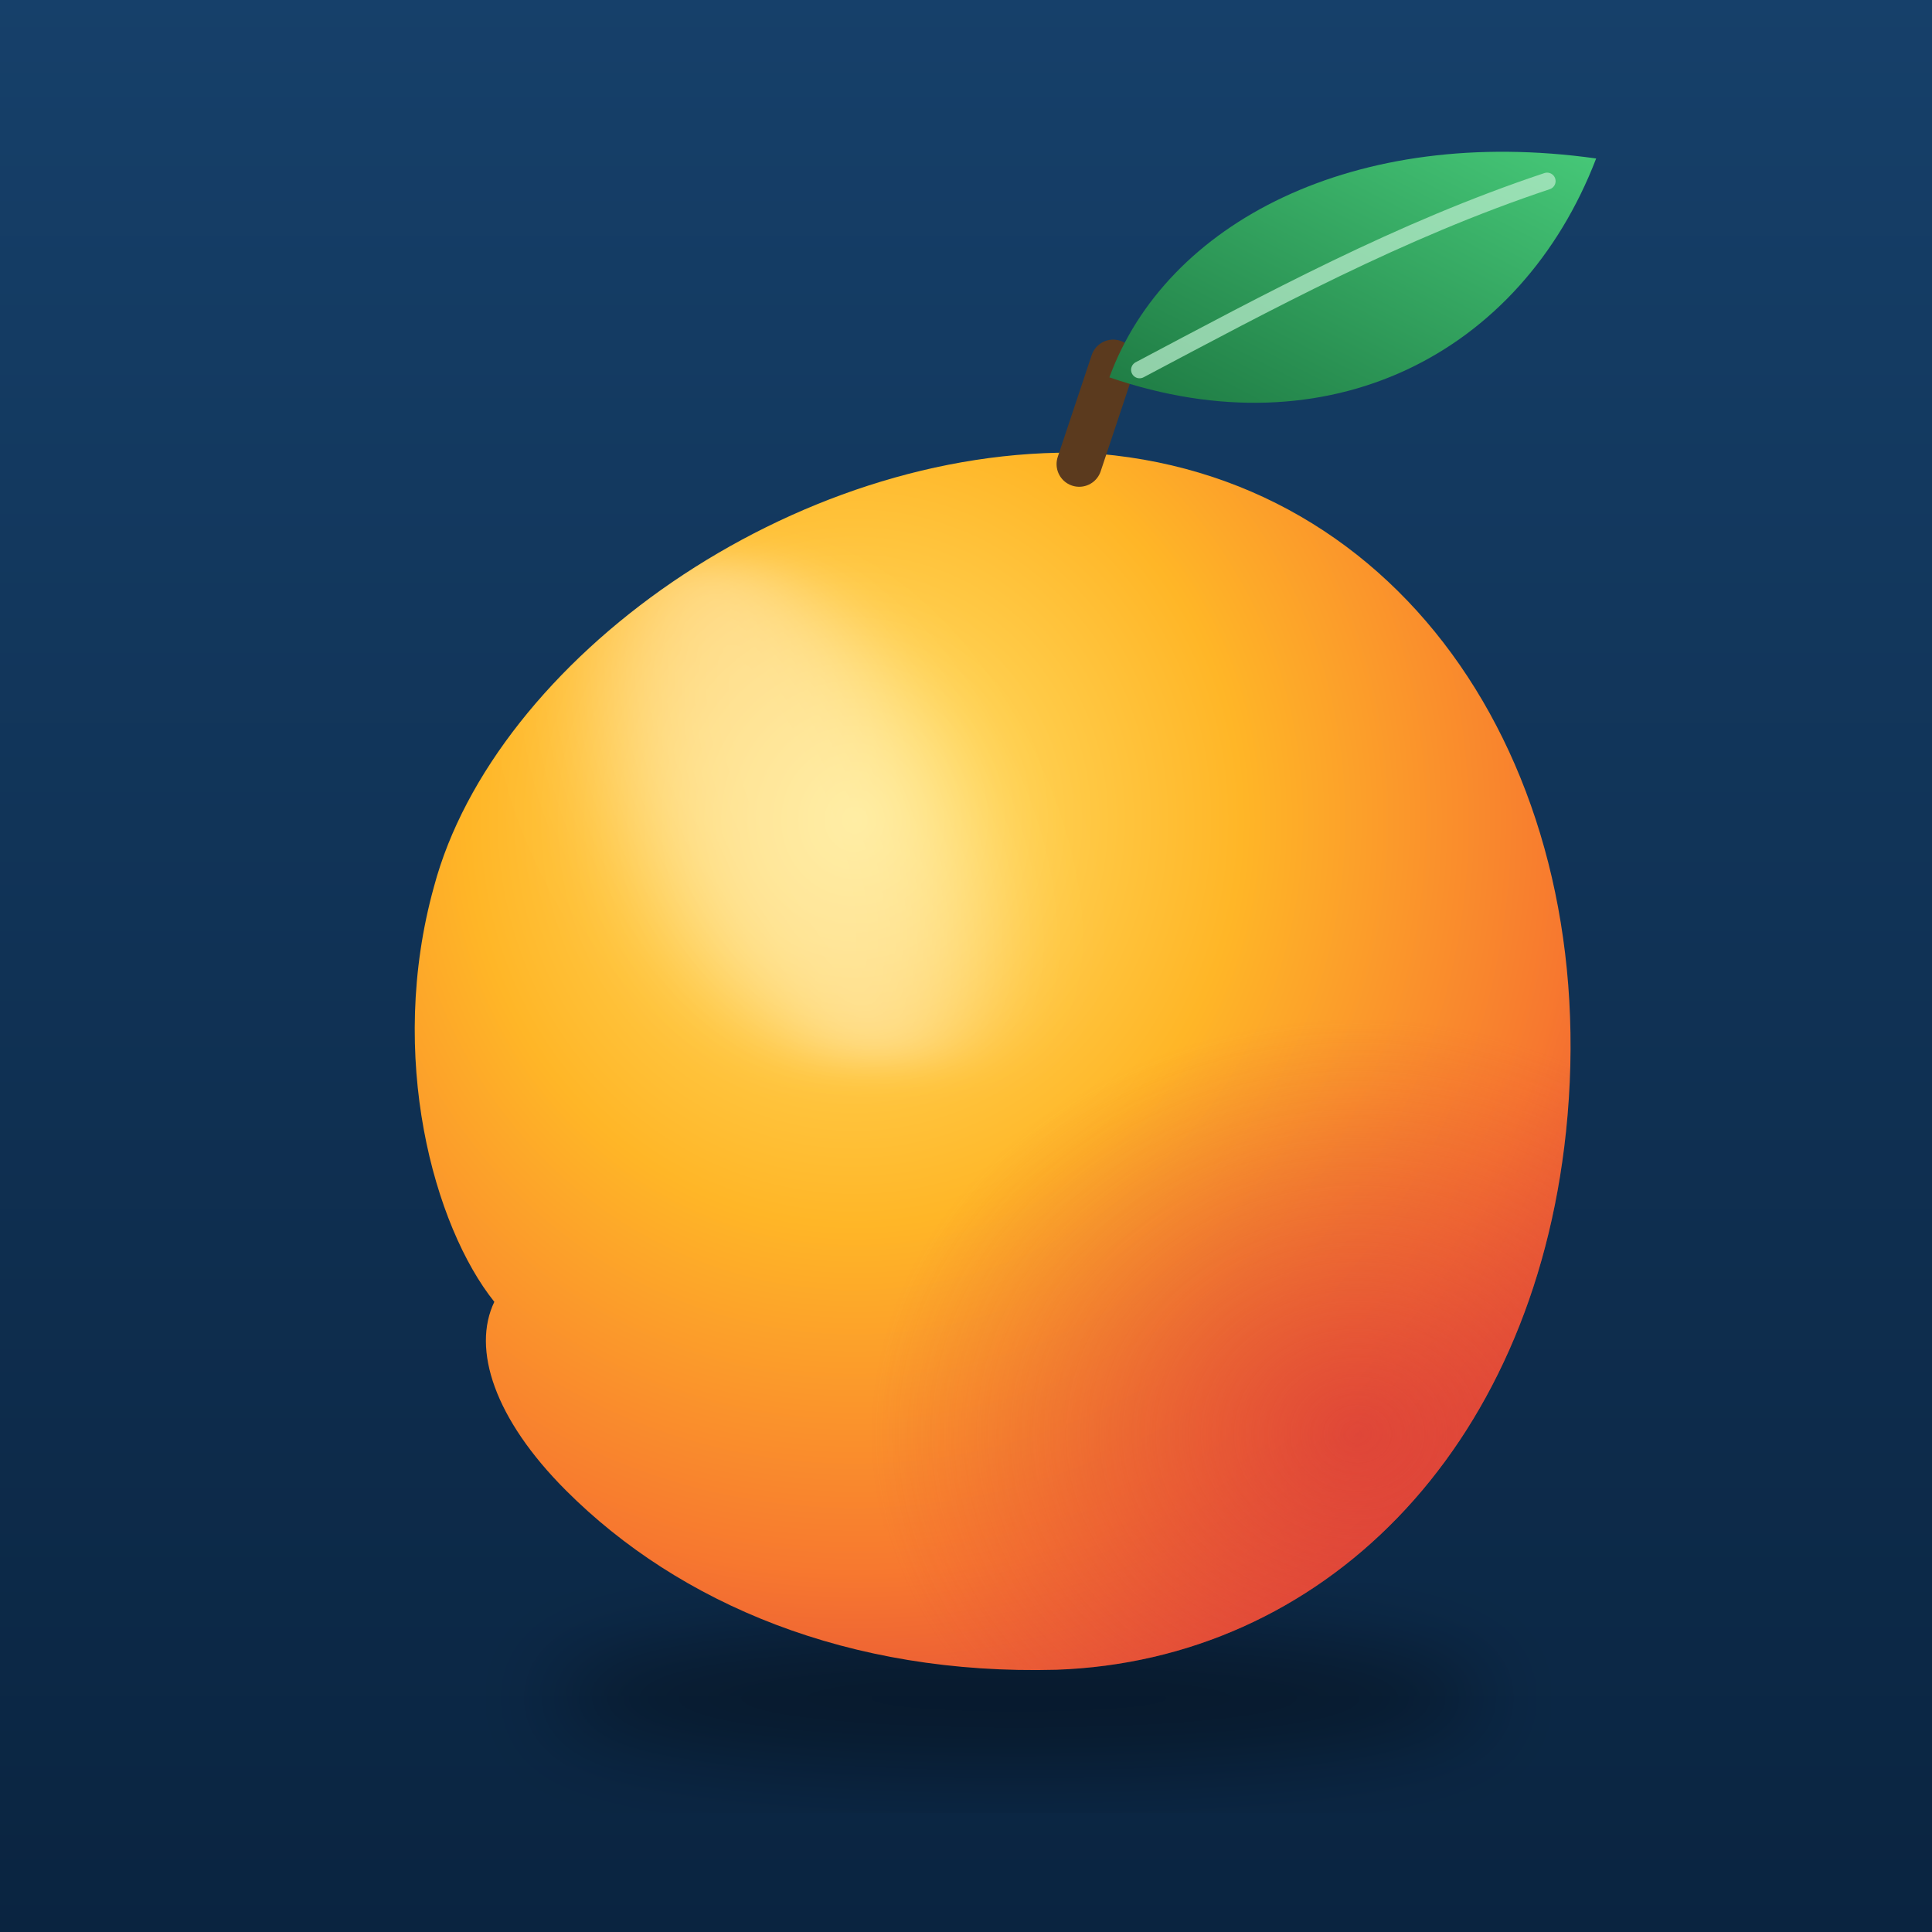
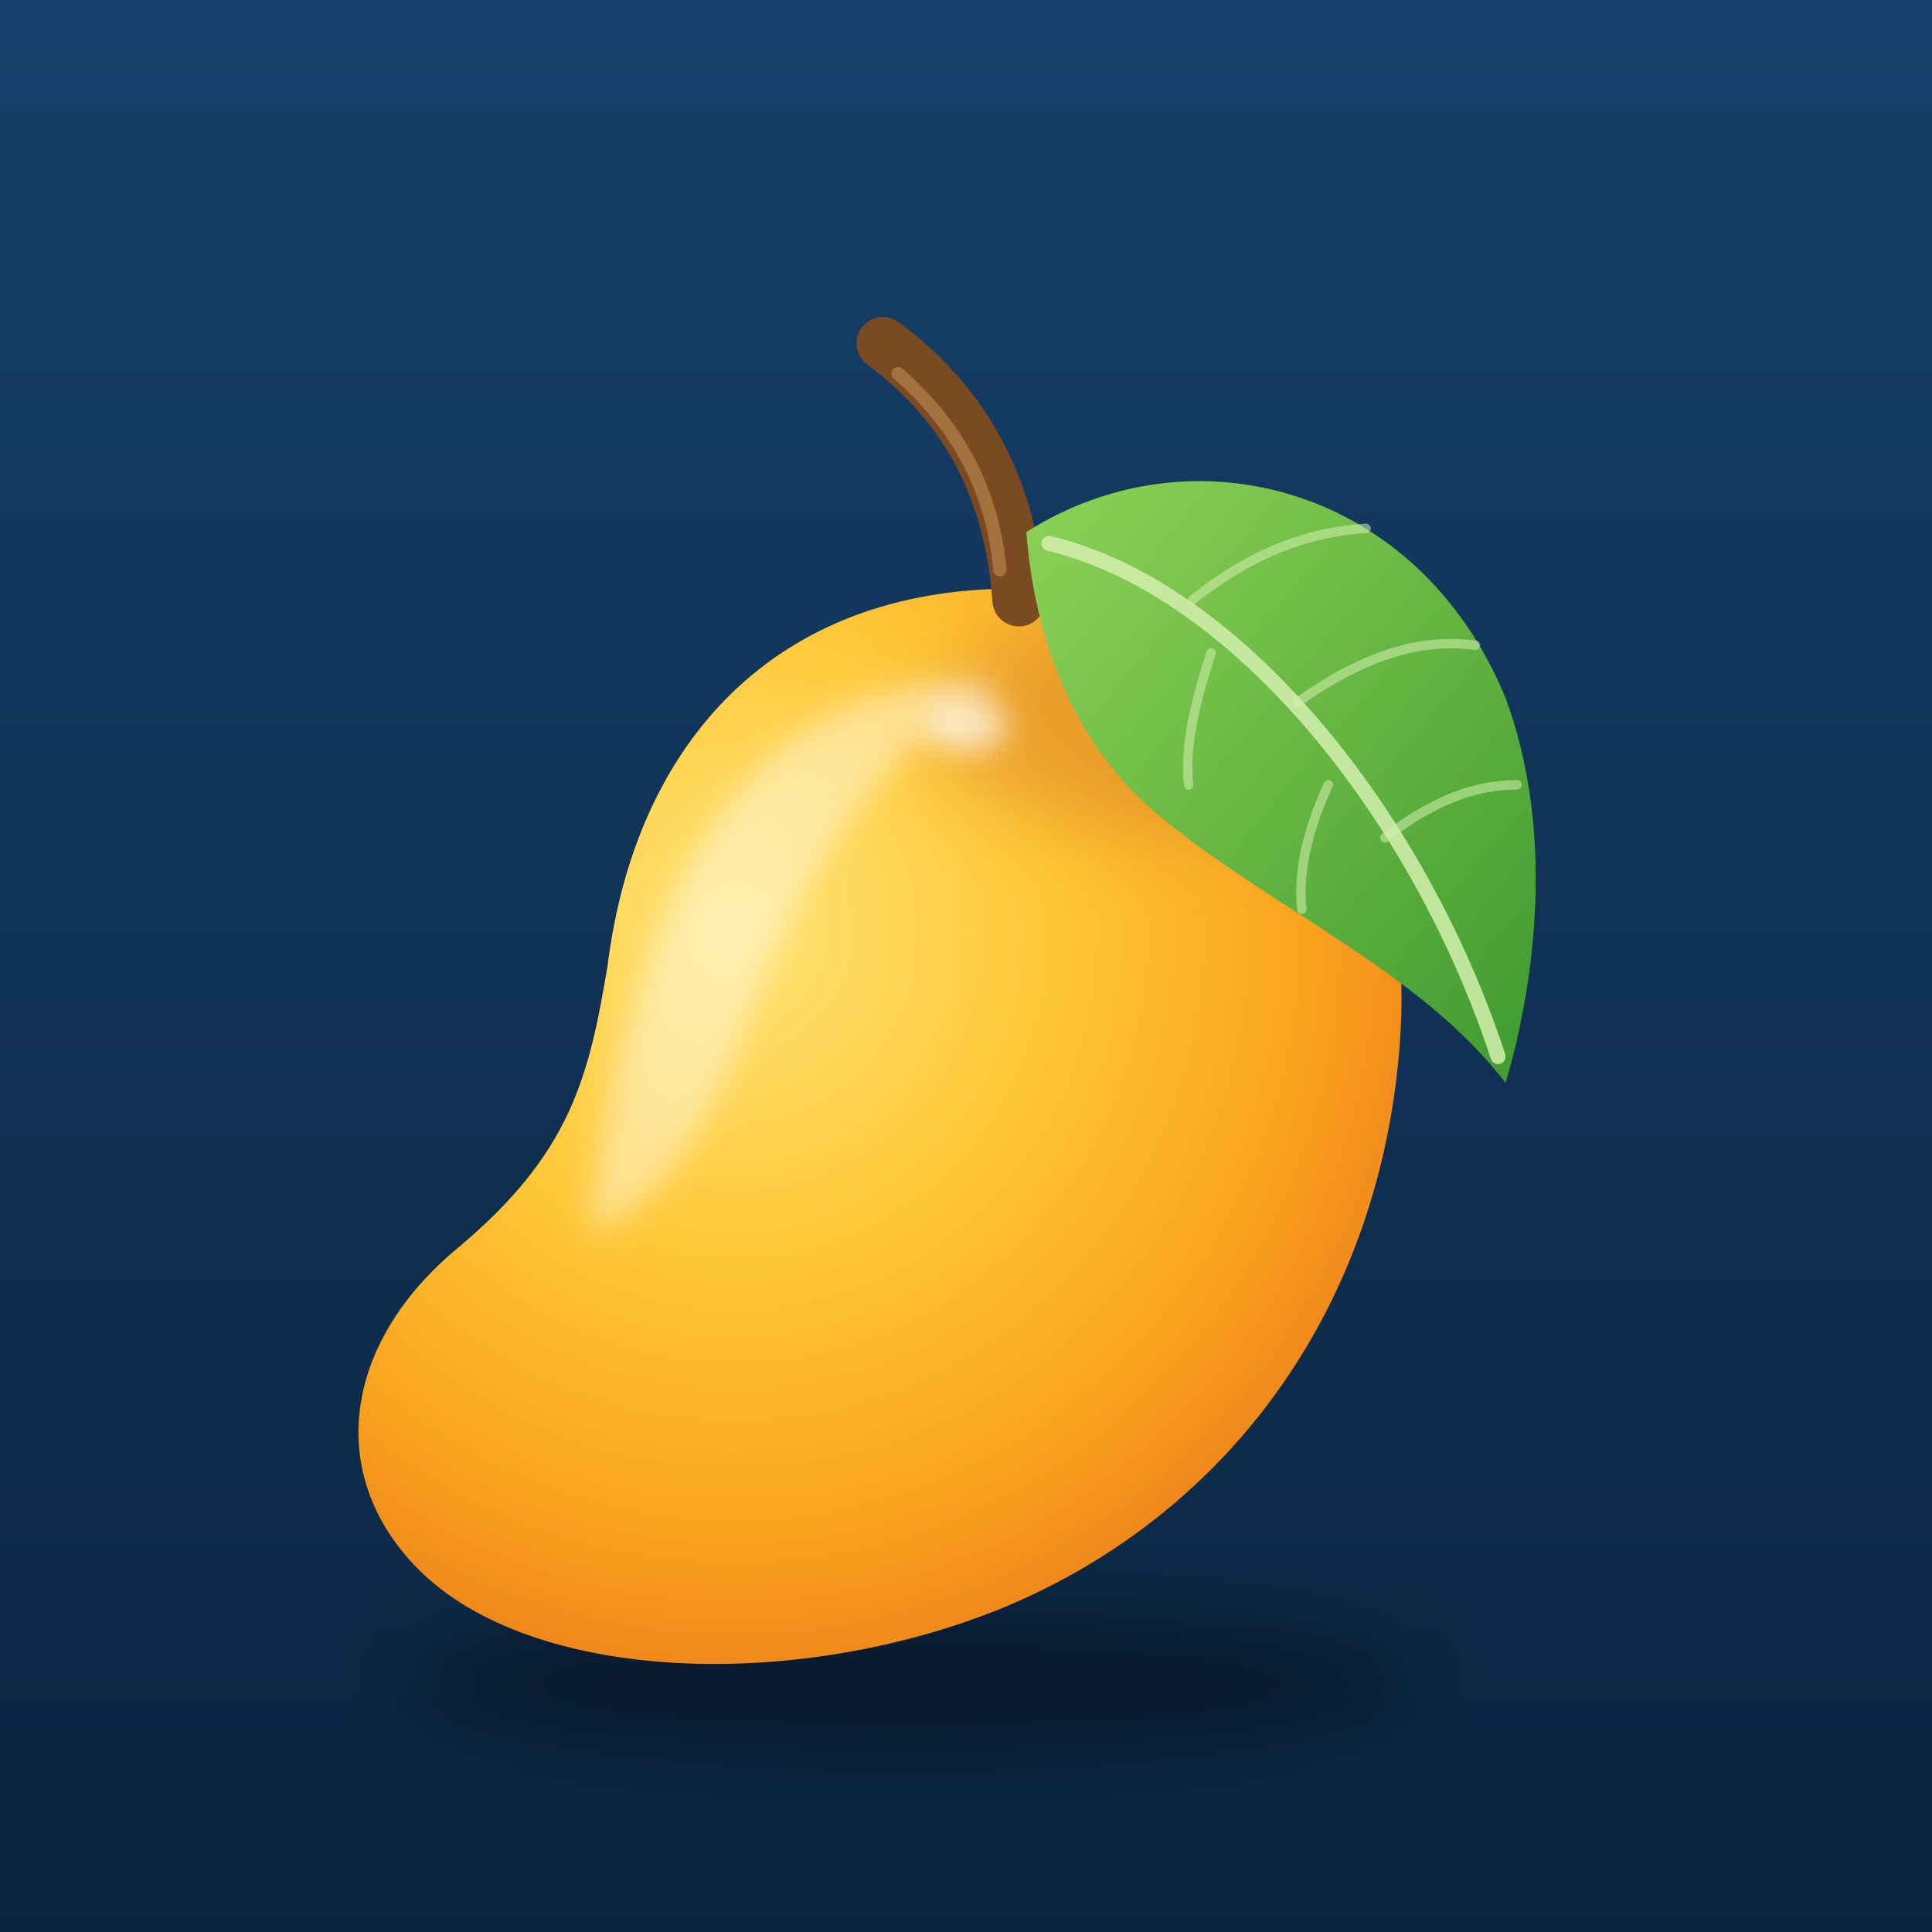
<svg xmlns="http://www.w3.org/2000/svg" viewBox="0 0 1024 1024" width="1024" height="1024">
  <defs>
    <linearGradient id="bg" x1="0" y1="0" x2="0" y2="1">
      <stop offset="0" stop-color="#16406A" />
      <stop offset="1" stop-color="#0A2440" />
    </linearGradient>
-     <radialGradient id="fruit" cx="0.38" cy="0.3" r="0.8">
-       <stop offset="0" stop-color="#FFE36E" />
-       <stop offset="0.42" stop-color="#FFB627" />
-       <stop offset="0.78" stop-color="#F7782F" />
-       <stop offset="1" stop-color="#E2483A" />
+     <radialGradient id="fruit" cx="0.36" cy="0.32" r="0.78">
+       <stop offset="0" stop-color="#FFE477" />
+       <stop offset="0.38" stop-color="#FFC838" />
+       <stop offset="0.72" stop-color="#F9A21E" />
+       <stop offset="1" stop-color="#E8741A" />
    </radialGradient>
-     <radialGradient id="blush" cx="0.5" cy="0.5" r="0.5">
-       <stop offset="0" stop-color="#D93A3A" stop-opacity="0.75" />
-       <stop offset="1" stop-color="#D93A3A" stop-opacity="0" />
+     <radialGradient id="rim" cx="0.75" cy="0.85" r="0.45">
+       <stop offset="0" stop-color="#D9621A" stop-opacity="0.55" />
+       <stop offset="1" stop-color="#D9621A" stop-opacity="0" />
    </radialGradient>
-     <linearGradient id="leaf" x1="0" y1="1" x2="1" y2="0">
-       <stop offset="0" stop-color="#1E7A43" />
-       <stop offset="1" stop-color="#46C878" />
+     <linearGradient id="leaf" x1="0" y1="0" x2="1" y2="1">
+       <stop offset="0" stop-color="#8ED257" />
+       <stop offset="1" stop-color="#3F9A2F" />
    </linearGradient>
    <clipPath id="fruitClip">
-       <path d="M575 240C745 250 850 410 830 600C812 770 700 880 560 885C450 888 360 850 300 790C262 752 250 715 262 690C230 650 205 560 230 470C262 350 420 236 575 240Z" />
+       <path d="M585 300C720 300 800 400 790 540C780 680 700 790 580 840C470 885 330 880 270 820C220 770 230 700 290 650C350 600 360 560 370 500C385 380 460 300 585 300Z" />
    </clipPath>
-     <filter id="soft" x="-30%" y="-30%" width="160%" height="160%">
-       <feGaussianBlur stdDeviation="22" />
+     <filter id="soft" x="-40%" y="-40%" width="180%" height="180%">
+       <feGaussianBlur stdDeviation="20" />
+     </filter>
+     <filter id="softer" x="-40%" y="-40%" width="180%" height="180%">
+       <feGaussianBlur stdDeviation="8" />
    </filter>
  </defs>
  <g id="background">
    <rect width="1024" height="1024" fill="url(#bg)" />
  </g>
-   <g id="shadow">
-     <ellipse cx="540" cy="900" rx="250" ry="38" fill="#000000" opacity="0.35" filter="url(#soft)" />
+   <g id="shadow" transform="translate(-48 12)">
+     <ellipse cx="530" cy="880" rx="270" ry="40" fill="#000000" opacity="0.35" filter="url(#soft)" />
  </g>
-   <g id="fruit">
-     <path d="M575 240C745 250 850 410 830 600C812 770 700 880 560 885C450 888 360 850 300 790C262 752 250 715 262 690C230 650 205 560 230 470C262 350 420 236 575 240Z" fill="url(#fruit)" />
+   <g id="fruit" transform="translate(-48 12)">
+     <path d="M585 300C720 300 800 400 790 540C780 680 700 790 580 840C470 885 330 880 270 820C220 770 230 700 290 650C350 600 360 560 370 500C385 380 460 300 585 300Z" fill="url(#fruit)" />
  </g>
-   <g id="blush" clip-path="url(#fruitClip)">
-     <ellipse cx="720" cy="760" rx="260" ry="220" fill="url(#blush)" />
+   <g id="shading" transform="translate(-48 12)" clip-path="url(#fruitClip)">
+     <ellipse cx="700" cy="760" rx="300" ry="240" fill="url(#rim)" />
+     <ellipse cx="660" cy="370" rx="120" ry="60" fill="#C9661A" opacity="0.35" filter="url(#soft)" />
  </g>
-   <g id="highlight" clip-path="url(#fruitClip)">
-     <ellipse cx="420" cy="430" rx="80" ry="150" transform="rotate(-28 420 430)" fill="#FFFFFF" opacity="0.38" filter="url(#soft)" />
+   <g id="highlight" transform="translate(-48 12)" clip-path="url(#fruitClip)">
+     <path d="M430 420C470 360 540 340 580 350C520 380 470 450 440 540C420 600 380 640 360 640C370 560 390 480 430 420Z" fill="#FFFFFF" opacity="0.42" filter="url(#softer)" />
+     <ellipse cx="560" cy="372" rx="22" ry="14" fill="#FFFFFF" opacity="0.7" filter="url(#softer)" />
  </g>
-   <g id="stem">
-     <path d="M572 246L590 192" stroke="#5B3A1E" stroke-width="24" stroke-linecap="round" fill="none" />
+   <g id="stem" transform="translate(-48 12)">
+     <path d="M588 306C584 250 562 204 516 170" stroke="#7A4A22" stroke-width="28" stroke-linecap="round" fill="none" />
+     <path d="M578 290C574 248 556 214 524 186" stroke="#B07A45" stroke-width="7" stroke-linecap="round" fill="none" opacity="0.8" />
  </g>
-   <g id="leaf">
-     <path d="M588 200C618 118 718 66 846 84C806 188 704 240 588 200Z" fill="url(#leaf)" />
-     <path d="M604 196C672 160 742 122 820 96" stroke="#B6EBC9" stroke-width="9" stroke-linecap="round" fill="none" opacity="0.75" />
+   <g id="leaf" transform="translate(-48 12)">
+     <path d="M592 270C680 214 800 246 846 358C872 428 862 508 846 562C800 502 722 470 662 420C616 382 596 324 592 270Z" fill="url(#leaf)" />
+     <path d="M604 276C704 300 800 420 842 548" stroke="#D3F0AE" stroke-width="8" stroke-linecap="round" fill="none" opacity="0.85" />
+     <g stroke="#D3F0AE" stroke-width="5" stroke-linecap="round" fill="none" opacity="0.55">
+       <path d="M680 306C710 282 740 270 772 268" />
+       <path d="M736 360C770 336 800 326 830 330" />
+       <path d="M782 432C808 412 830 404 852 404" />
+       <path d="M690 334C680 364 676 386 678 404" />
+       <path d="M752 404C740 430 736 452 738 470" />
+     </g>
  </g>
</svg>
